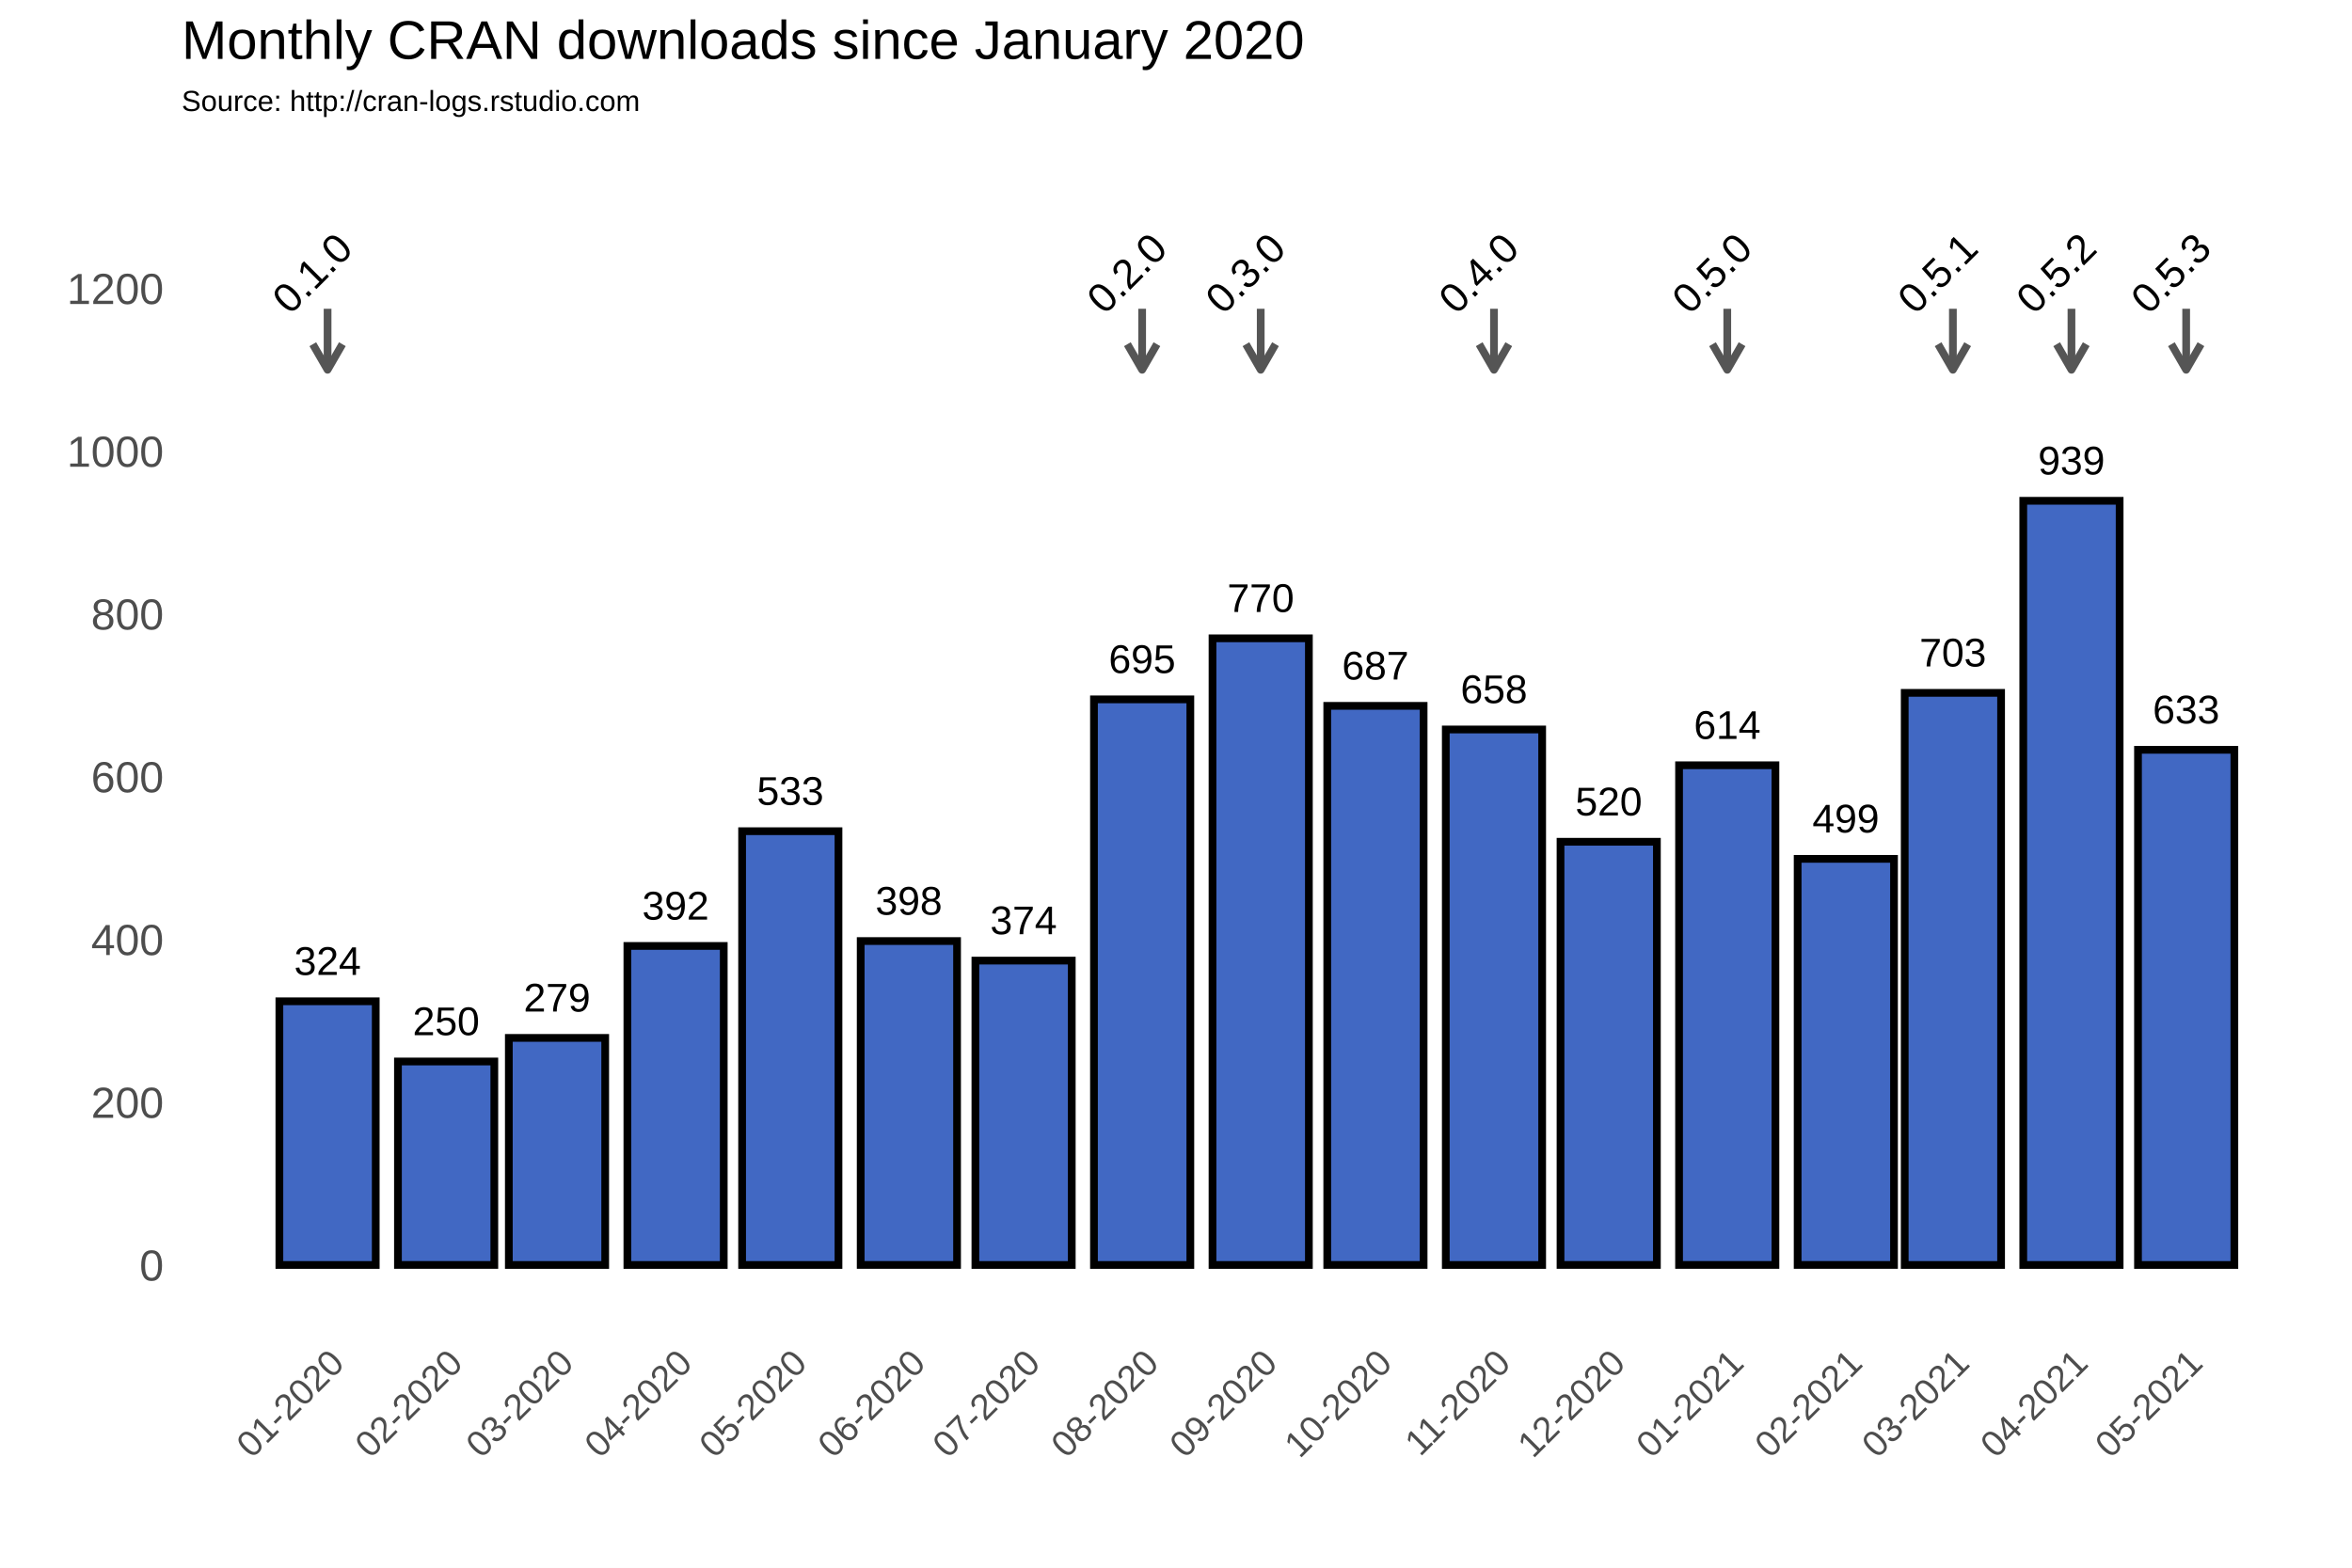
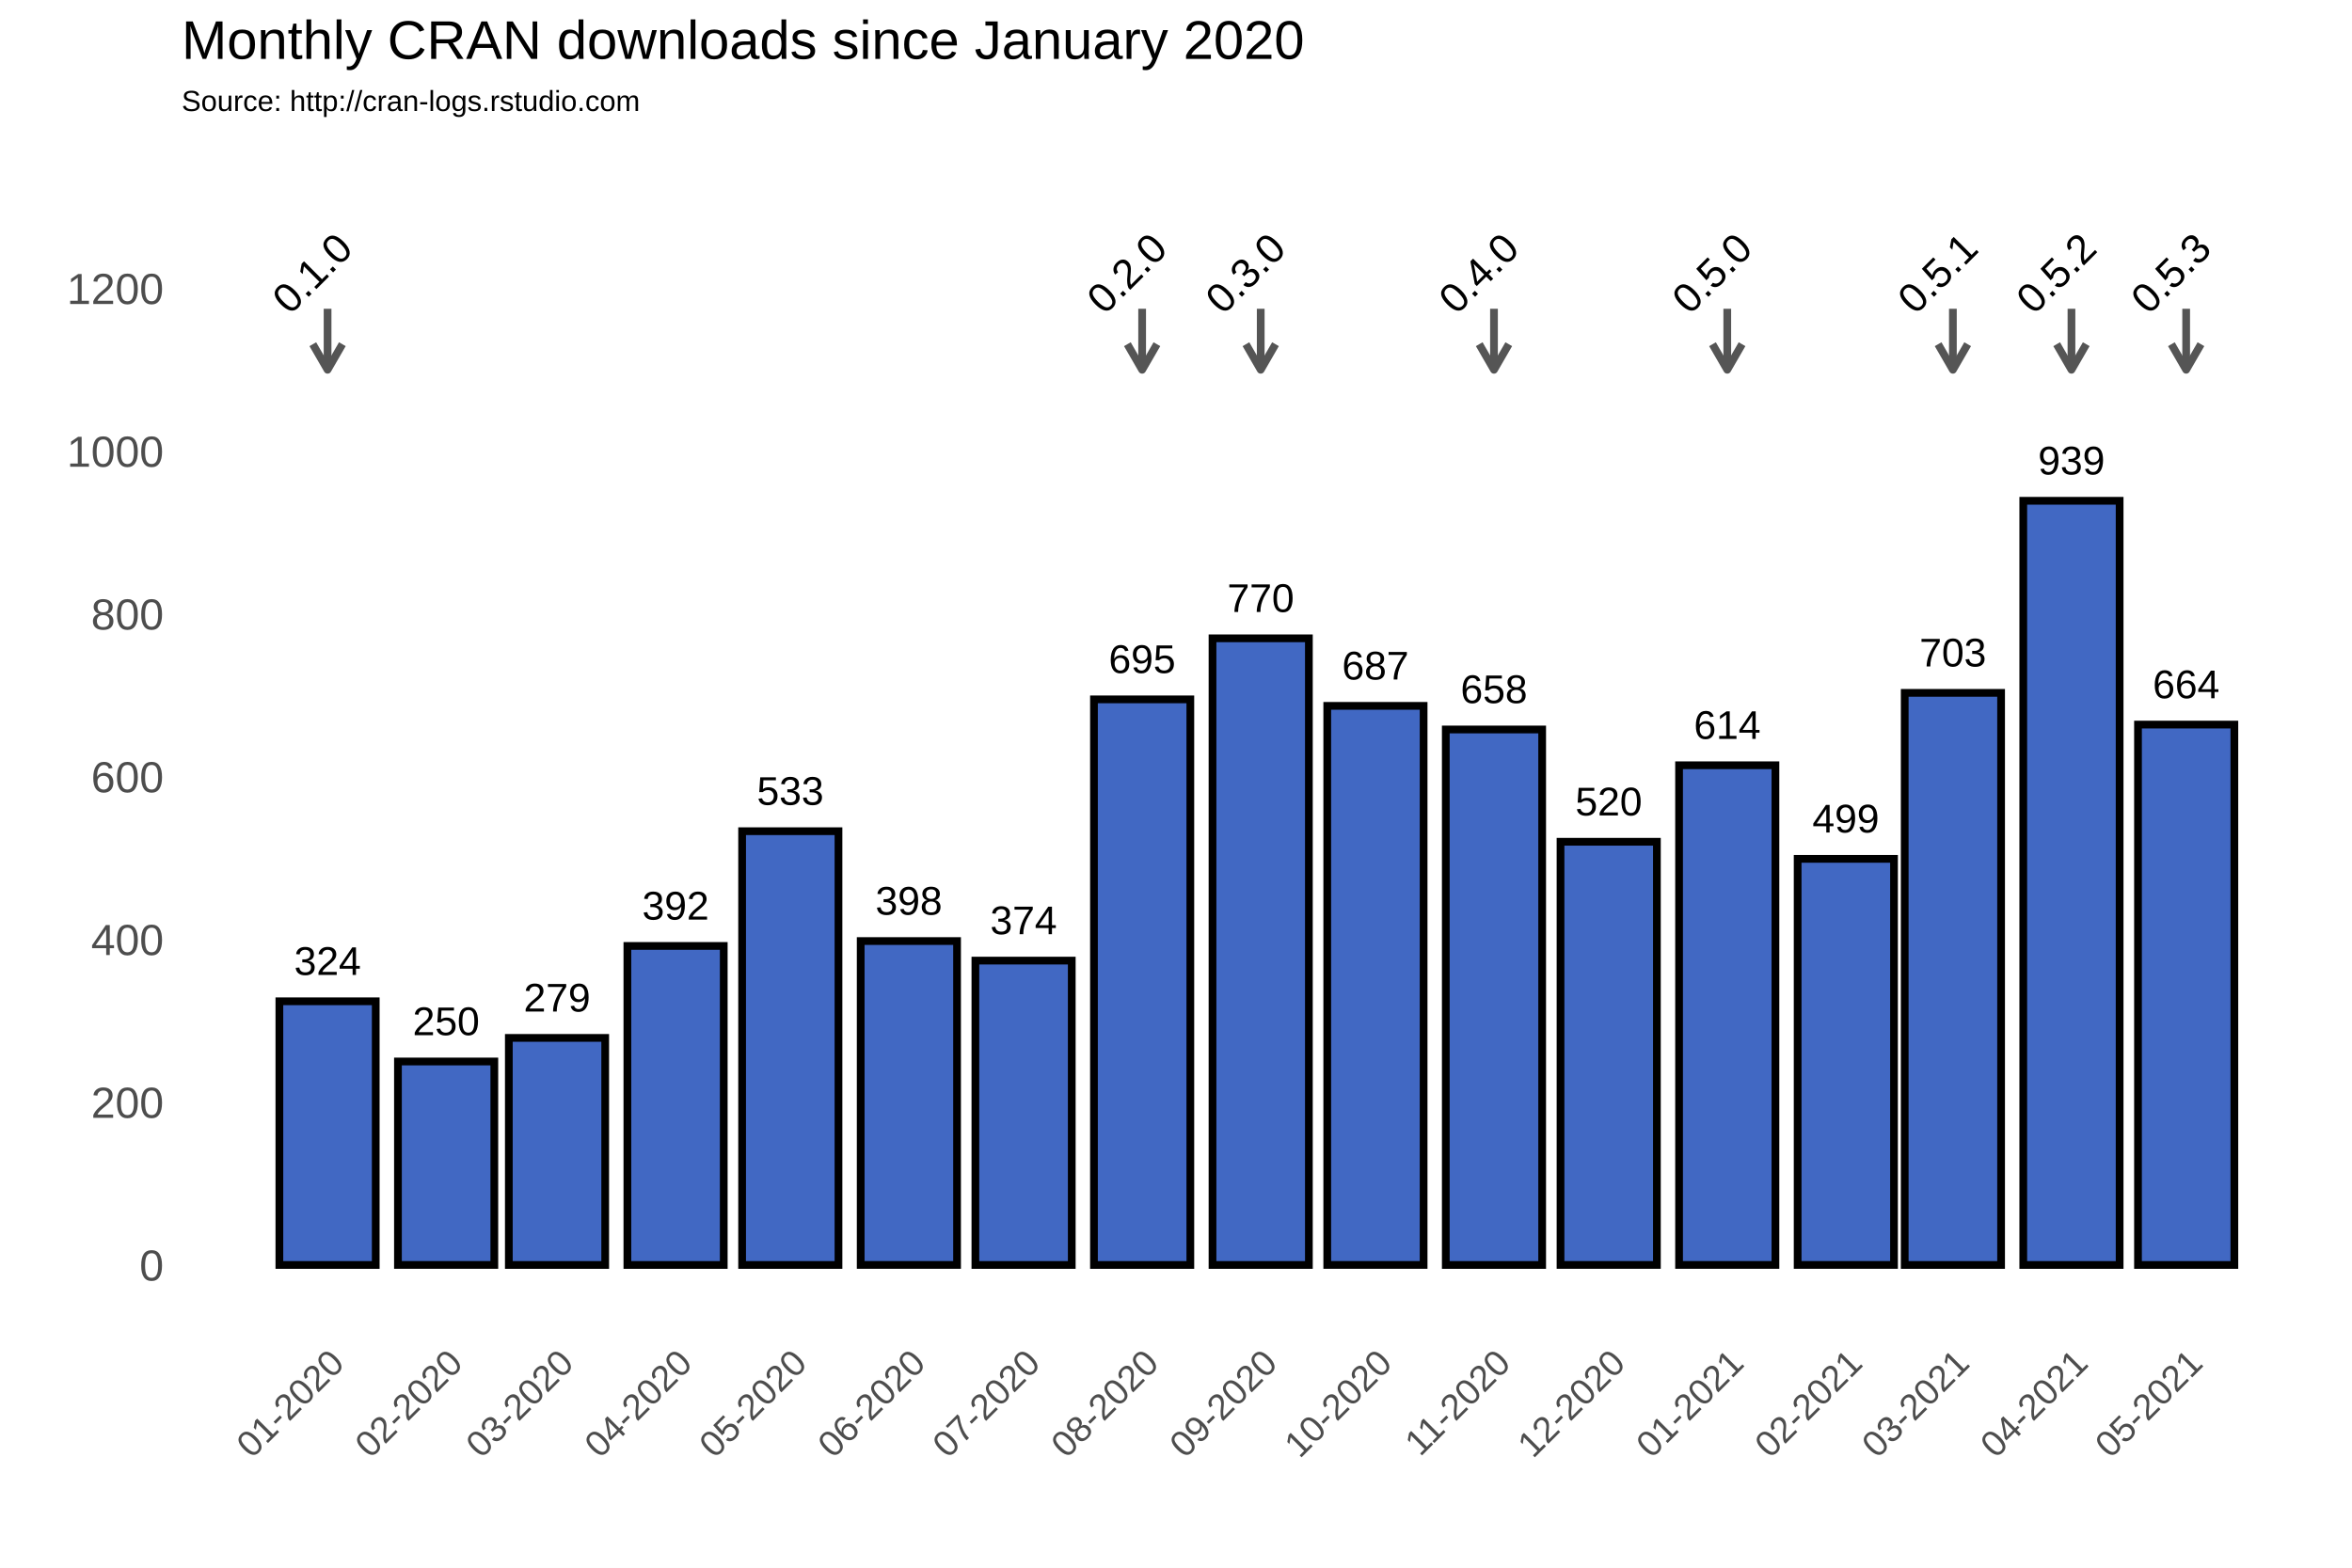
<svg xmlns="http://www.w3.org/2000/svg" class="svglite" width="648.00pt" height="432.00pt" viewBox="0 0 648.00 432.00">
  <defs>
    <style type="text/css">
    .svglite line, .svglite polyline, .svglite polygon, .svglite path, .svglite rect, .svglite circle {
      fill: none;
      stroke: #000000;
      stroke-linecap: round;
      stroke-linejoin: round;
      stroke-miterlimit: 10.00;
    }
  </style>
  </defs>
  <rect width="100%" height="100%" style="stroke: none; fill: #FFFFFF;" />
  <defs>
    <clipPath id="cpMC4wMHw2NDguMDB8MC4wMHw0MzIuMDA=">
      <rect x="0.00" y="0.00" width="648.00" height="432.00" />
    </clipPath>
  </defs>
  <g clip-path="url(#cpMC4wMHw2NDguMDB8MC4wMHw0MzIuMDA=)">
    <rect x="0.00" y="0.00" width="648.00" height="432.00" style="stroke-width: 1.07; stroke: #FFFFFF; fill: #FFFFFF;" />
  </g>
  <defs>
    <clipPath id="cpNTAuMDR8NjQyLjUyfDM3Ljc2fDM2My4zOA==">
      <rect x="50.04" y="37.76" width="592.48" height="325.62" />
    </clipPath>
  </defs>
  <g clip-path="url(#cpNTAuMDR8NjQyLjUyfDM3Ljc2fDM2My4zOA==)">
    <rect x="50.04" y="37.76" width="592.48" height="325.62" style="stroke-width: 1.07; stroke: none;" />
    <polyline points="50.04,326.15 642.52,326.15 " style="stroke-width: 0.53; stroke: #FFFFFF; stroke-linecap: butt;" />
    <polyline points="50.04,281.30 642.52,281.30 " style="stroke-width: 0.53; stroke: #FFFFFF; stroke-linecap: butt;" />
    <polyline points="50.04,236.45 642.52,236.45 " style="stroke-width: 0.53; stroke: #FFFFFF; stroke-linecap: butt;" />
    <polyline points="50.04,191.60 642.52,191.60 " style="stroke-width: 0.53; stroke: #FFFFFF; stroke-linecap: butt;" />
    <polyline points="50.04,146.75 642.52,146.75 " style="stroke-width: 0.53; stroke: #FFFFFF; stroke-linecap: butt;" />
    <polyline points="50.04,101.90 642.52,101.90 " style="stroke-width: 0.53; stroke: #FFFFFF; stroke-linecap: butt;" />
    <polyline points="50.04,57.04 642.52,57.04 " style="stroke-width: 0.53; stroke: #FFFFFF; stroke-linecap: butt;" />
    <polyline points="57.59,363.38 57.59,37.76 " style="stroke-width: 0.53; stroke: #FFFFFF; stroke-linecap: butt;" />
    <polyline points="73.92,363.38 73.92,37.76 " style="stroke-width: 0.53; stroke: #FFFFFF; stroke-linecap: butt;" />
    <polyline points="106.58,363.38 106.58,37.76 " style="stroke-width: 0.53; stroke: #FFFFFF; stroke-linecap: butt;" />
    <polyline points="138.19,363.38 138.19,37.76 " style="stroke-width: 0.53; stroke: #FFFFFF; stroke-linecap: butt;" />
    <polyline points="169.80,363.38 169.80,37.76 " style="stroke-width: 0.53; stroke: #FFFFFF; stroke-linecap: butt;" />
    <polyline points="201.93,363.38 201.93,37.76 " style="stroke-width: 0.53; stroke: #FFFFFF; stroke-linecap: butt;" />
    <polyline points="234.07,363.38 234.07,37.76 " style="stroke-width: 0.53; stroke: #FFFFFF; stroke-linecap: butt;" />
    <polyline points="266.21,363.38 266.21,37.76 " style="stroke-width: 0.53; stroke: #FFFFFF; stroke-linecap: butt;" />
    <polyline points="298.34,363.38 298.34,37.76 " style="stroke-width: 0.53; stroke: #FFFFFF; stroke-linecap: butt;" />
    <polyline points="331.00,363.38 331.00,37.76 " style="stroke-width: 0.53; stroke: #FFFFFF; stroke-linecap: butt;" />
    <polyline points="363.14,363.38 363.14,37.76 " style="stroke-width: 0.53; stroke: #FFFFFF; stroke-linecap: butt;" />
    <polyline points="395.28,363.38 395.28,37.76 " style="stroke-width: 0.53; stroke: #FFFFFF; stroke-linecap: butt;" />
    <polyline points="427.41,363.38 427.41,37.76 " style="stroke-width: 0.53; stroke: #FFFFFF; stroke-linecap: butt;" />
    <polyline points="459.55,363.38 459.55,37.76 " style="stroke-width: 0.53; stroke: #FFFFFF; stroke-linecap: butt;" />
    <polyline points="492.21,363.38 492.21,37.76 " style="stroke-width: 0.53; stroke: #FFFFFF; stroke-linecap: butt;" />
    <polyline points="523.29,363.38 523.29,37.76 " style="stroke-width: 0.53; stroke: #FFFFFF; stroke-linecap: butt;" />
    <polyline points="554.37,363.38 554.37,37.76 " style="stroke-width: 0.53; stroke: #FFFFFF; stroke-linecap: butt;" />
    <polyline points="586.51,363.38 586.51,37.76 " style="stroke-width: 0.53; stroke: #FFFFFF; stroke-linecap: butt;" />
    <polyline points="618.65,363.38 618.65,37.76 " style="stroke-width: 0.53; stroke: #FFFFFF; stroke-linecap: butt;" />
    <polyline points="634.98,363.38 634.98,37.76 " style="stroke-width: 0.53; stroke: #FFFFFF; stroke-linecap: butt;" />
    <polyline points="50.04,348.58 642.52,348.58 " style="stroke-width: 1.07; stroke: #FFFFFF; stroke-linecap: butt;" />
    <polyline points="50.04,303.73 642.52,303.73 " style="stroke-width: 1.07; stroke: #FFFFFF; stroke-linecap: butt;" />
    <polyline points="50.04,258.88 642.52,258.88 " style="stroke-width: 1.07; stroke: #FFFFFF; stroke-linecap: butt;" />
    <polyline points="50.04,214.02 642.52,214.02 " style="stroke-width: 1.07; stroke: #FFFFFF; stroke-linecap: butt;" />
    <polyline points="50.04,169.17 642.52,169.17 " style="stroke-width: 1.07; stroke: #FFFFFF; stroke-linecap: butt;" />
    <polyline points="50.04,124.32 642.52,124.32 " style="stroke-width: 1.07; stroke: #FFFFFF; stroke-linecap: butt;" />
    <polyline points="50.04,79.47 642.52,79.47 " style="stroke-width: 1.07; stroke: #FFFFFF; stroke-linecap: butt;" />
    <polyline points="90.25,363.38 90.25,37.76 " style="stroke-width: 1.07; stroke: #FFFFFF; stroke-linecap: butt;" />
    <polyline points="122.91,363.38 122.91,37.76 " style="stroke-width: 1.07; stroke: #FFFFFF; stroke-linecap: butt;" />
    <polyline points="153.47,363.38 153.47,37.76 " style="stroke-width: 1.07; stroke: #FFFFFF; stroke-linecap: butt;" />
    <polyline points="186.13,363.38 186.13,37.76 " style="stroke-width: 1.07; stroke: #FFFFFF; stroke-linecap: butt;" />
    <polyline points="217.74,363.38 217.74,37.76 " style="stroke-width: 1.07; stroke: #FFFFFF; stroke-linecap: butt;" />
    <polyline points="250.40,363.38 250.40,37.76 " style="stroke-width: 1.07; stroke: #FFFFFF; stroke-linecap: butt;" />
    <polyline points="282.01,363.38 282.01,37.76 " style="stroke-width: 1.07; stroke: #FFFFFF; stroke-linecap: butt;" />
    <polyline points="314.67,363.38 314.67,37.76 " style="stroke-width: 1.07; stroke: #FFFFFF; stroke-linecap: butt;" />
    <polyline points="347.34,363.38 347.34,37.76 " style="stroke-width: 1.07; stroke: #FFFFFF; stroke-linecap: butt;" />
    <polyline points="378.94,363.38 378.94,37.76 " style="stroke-width: 1.07; stroke: #FFFFFF; stroke-linecap: butt;" />
    <polyline points="411.61,363.38 411.61,37.76 " style="stroke-width: 1.07; stroke: #FFFFFF; stroke-linecap: butt;" />
    <polyline points="443.22,363.38 443.22,37.76 " style="stroke-width: 1.07; stroke: #FFFFFF; stroke-linecap: butt;" />
    <polyline points="475.88,363.38 475.88,37.76 " style="stroke-width: 1.07; stroke: #FFFFFF; stroke-linecap: butt;" />
    <polyline points="508.54,363.38 508.54,37.76 " style="stroke-width: 1.07; stroke: #FFFFFF; stroke-linecap: butt;" />
    <polyline points="538.04,363.38 538.04,37.76 " style="stroke-width: 1.07; stroke: #FFFFFF; stroke-linecap: butt;" />
    <polyline points="570.71,363.38 570.71,37.76 " style="stroke-width: 1.07; stroke: #FFFFFF; stroke-linecap: butt;" />
    <polyline points="602.31,363.38 602.31,37.76 " style="stroke-width: 1.07; stroke: #FFFFFF; stroke-linecap: butt;" />
    <rect x="76.97" y="275.92" width="26.55" height="72.66" style="stroke-width: 2.13; stroke-linecap: square; stroke-linejoin: miter; fill: #4168C3;" />
    <rect x="109.64" y="292.51" width="26.55" height="56.06" style="stroke-width: 2.13; stroke-linecap: square; stroke-linejoin: miter; fill: #4168C3;" />
    <rect x="140.19" y="286.01" width="26.55" height="62.57" style="stroke-width: 2.13; stroke-linecap: square; stroke-linejoin: miter; fill: #4168C3;" />
    <rect x="172.85" y="260.67" width="26.55" height="87.91" style="stroke-width: 2.13; stroke-linecap: square; stroke-linejoin: miter; fill: #4168C3;" />
    <rect x="204.46" y="229.05" width="26.55" height="119.53" style="stroke-width: 2.13; stroke-linecap: square; stroke-linejoin: miter; fill: #4168C3;" />
    <rect x="237.13" y="259.32" width="26.55" height="89.25" style="stroke-width: 2.13; stroke-linecap: square; stroke-linejoin: miter; fill: #4168C3;" />
    <rect x="268.73" y="264.71" width="26.55" height="83.87" style="stroke-width: 2.13; stroke-linecap: square; stroke-linejoin: miter; fill: #4168C3;" />
    <rect x="301.40" y="192.72" width="26.55" height="155.86" style="stroke-width: 2.13; stroke-linecap: square; stroke-linejoin: miter; fill: #4168C3;" />
    <rect x="334.06" y="175.90" width="26.55" height="172.68" style="stroke-width: 2.13; stroke-linecap: square; stroke-linejoin: miter; fill: #4168C3;" />
    <rect x="365.67" y="194.51" width="26.55" height="154.06" style="stroke-width: 2.13; stroke-linecap: square; stroke-linejoin: miter; fill: #4168C3;" />
    <rect x="398.33" y="201.02" width="26.55" height="147.56" style="stroke-width: 2.13; stroke-linecap: square; stroke-linejoin: miter; fill: #4168C3;" />
    <rect x="429.94" y="231.96" width="26.55" height="116.61" style="stroke-width: 2.13; stroke-linecap: square; stroke-linejoin: miter; fill: #4168C3;" />
    <rect x="462.60" y="210.88" width="26.55" height="137.69" style="stroke-width: 2.13; stroke-linecap: square; stroke-linejoin: miter; fill: #4168C3;" />
    <rect x="495.27" y="236.67" width="26.55" height="111.90" style="stroke-width: 2.13; stroke-linecap: square; stroke-linejoin: miter; fill: #4168C3;" />
    <rect x="524.77" y="190.93" width="26.55" height="157.65" style="stroke-width: 2.13; stroke-linecap: square; stroke-linejoin: miter; fill: #4168C3;" />
    <rect x="557.43" y="138.00" width="26.55" height="210.58" style="stroke-width: 2.13; stroke-linecap: square; stroke-linejoin: miter; fill: #4168C3;" />
-     <rect x="589.04" y="206.62" width="26.55" height="141.96" style="stroke-width: 2.13; stroke-linecap: square; stroke-linejoin: miter; fill: #4168C3;" />
+     <rect x="589.04" y="199.67" width="26.55" height="148.91" style="stroke-width: 2.13; stroke-linecap: square; stroke-linejoin: miter; fill: #4168C3;" />
    <text x="90.25" y="268.66" text-anchor="middle" style="font-size: 11.04px; font-family: Arial;" textLength="18.40px" lengthAdjust="spacingAndGlyphs">324</text>
    <text x="122.91" y="285.25" text-anchor="middle" style="font-size: 11.04px; font-family: Arial;" textLength="18.40px" lengthAdjust="spacingAndGlyphs">250</text>
    <text x="153.47" y="278.75" text-anchor="middle" style="font-size: 11.04px; font-family: Arial;" textLength="18.40px" lengthAdjust="spacingAndGlyphs">279</text>
    <text x="186.13" y="253.41" text-anchor="middle" style="font-size: 11.04px; font-family: Arial;" textLength="18.40px" lengthAdjust="spacingAndGlyphs">392</text>
    <text x="217.74" y="221.79" text-anchor="middle" style="font-size: 11.04px; font-family: Arial;" textLength="18.40px" lengthAdjust="spacingAndGlyphs">533</text>
    <text x="250.40" y="252.06" text-anchor="middle" style="font-size: 11.04px; font-family: Arial;" textLength="18.40px" lengthAdjust="spacingAndGlyphs">398</text>
    <text x="282.01" y="257.44" text-anchor="middle" style="font-size: 11.04px; font-family: Arial;" textLength="18.40px" lengthAdjust="spacingAndGlyphs">374</text>
    <text x="314.67" y="185.46" text-anchor="middle" style="font-size: 11.04px; font-family: Arial;" textLength="18.40px" lengthAdjust="spacingAndGlyphs">695</text>
    <text x="347.34" y="168.64" text-anchor="middle" style="font-size: 11.04px; font-family: Arial;" textLength="18.40px" lengthAdjust="spacingAndGlyphs">770</text>
    <text x="378.94" y="187.25" text-anchor="middle" style="font-size: 11.04px; font-family: Arial;" textLength="18.40px" lengthAdjust="spacingAndGlyphs">687</text>
    <text x="411.61" y="193.75" text-anchor="middle" style="font-size: 11.04px; font-family: Arial;" textLength="18.40px" lengthAdjust="spacingAndGlyphs">658</text>
    <text x="443.22" y="224.70" text-anchor="middle" style="font-size: 11.04px; font-family: Arial;" textLength="18.40px" lengthAdjust="spacingAndGlyphs">520</text>
    <text x="475.88" y="203.62" text-anchor="middle" style="font-size: 11.04px; font-family: Arial;" textLength="18.40px" lengthAdjust="spacingAndGlyphs">614</text>
    <text x="508.54" y="229.41" text-anchor="middle" style="font-size: 11.04px; font-family: Arial;" textLength="18.40px" lengthAdjust="spacingAndGlyphs">499</text>
    <text x="538.04" y="183.66" text-anchor="middle" style="font-size: 11.04px; font-family: Arial;" textLength="18.40px" lengthAdjust="spacingAndGlyphs">703</text>
    <text x="570.71" y="130.74" text-anchor="middle" style="font-size: 11.04px; font-family: Arial;" textLength="18.40px" lengthAdjust="spacingAndGlyphs">939</text>
-     <text x="602.31" y="199.36" text-anchor="middle" style="font-size: 11.04px; font-family: Arial;" textLength="18.40px" lengthAdjust="spacingAndGlyphs">633</text>
+     <text x="602.31" y="192.41" text-anchor="middle" style="font-size: 11.04px; font-family: Arial;" textLength="18.40px" lengthAdjust="spacingAndGlyphs">664</text>
    <line x1="90.25" y1="85.08" x2="90.25" y2="101.90" style="stroke-width: 2.13; stroke: #555555; stroke-linecap: butt;" />
    <polyline points="86.18,94.85 90.25,101.90 94.32,94.85 " style="stroke-width: 2.13; stroke: #555555; stroke-linecap: butt;" />
    <line x1="314.67" y1="85.08" x2="314.67" y2="101.90" style="stroke-width: 2.13; stroke: #555555; stroke-linecap: butt;" />
    <polyline points="310.60,94.85 314.67,101.90 318.74,94.85 " style="stroke-width: 2.13; stroke: #555555; stroke-linecap: butt;" />
    <line x1="347.34" y1="85.08" x2="347.34" y2="101.90" style="stroke-width: 2.13; stroke: #555555; stroke-linecap: butt;" />
    <polyline points="343.27,94.85 347.34,101.90 351.41,94.85 " style="stroke-width: 2.13; stroke: #555555; stroke-linecap: butt;" />
    <line x1="411.61" y1="85.08" x2="411.61" y2="101.90" style="stroke-width: 2.13; stroke: #555555; stroke-linecap: butt;" />
    <polyline points="407.54,94.85 411.61,101.90 415.68,94.85 " style="stroke-width: 2.13; stroke: #555555; stroke-linecap: butt;" />
    <line x1="475.88" y1="85.08" x2="475.88" y2="101.90" style="stroke-width: 2.13; stroke: #555555; stroke-linecap: butt;" />
    <polyline points="471.81,94.85 475.88,101.90 479.95,94.85 " style="stroke-width: 2.13; stroke: #555555; stroke-linecap: butt;" />
    <line x1="538.04" y1="85.08" x2="538.04" y2="101.90" style="stroke-width: 2.13; stroke: #555555; stroke-linecap: butt;" />
    <polyline points="533.97,94.85 538.04,101.90 542.11,94.85 " style="stroke-width: 2.13; stroke: #555555; stroke-linecap: butt;" />
    <line x1="570.71" y1="85.08" x2="570.71" y2="101.90" style="stroke-width: 2.13; stroke: #555555; stroke-linecap: butt;" />
    <polyline points="566.63,94.85 570.71,101.90 574.78,94.85 " style="stroke-width: 2.13; stroke: #555555; stroke-linecap: butt;" />
    <line x1="602.31" y1="85.08" x2="602.31" y2="101.90" style="stroke-width: 2.13; stroke: #555555; stroke-linecap: butt;" />
    <polyline points="598.24,94.85 602.31,101.90 606.38,94.85 " style="stroke-width: 2.13; stroke: #555555; stroke-linecap: butt;" />
    <text transform="translate(88.81,78.03) rotate(-45)" text-anchor="middle" style="font-size: 11.38px; font-family: Arial;" textLength="25.31px" lengthAdjust="spacingAndGlyphs">0.1.0</text>
    <text transform="translate(313.23,78.03) rotate(-45)" text-anchor="middle" style="font-size: 11.38px; font-family: Arial;" textLength="25.31px" lengthAdjust="spacingAndGlyphs">0.2.0</text>
    <text transform="translate(345.90,78.03) rotate(-45)" text-anchor="middle" style="font-size: 11.38px; font-family: Arial;" textLength="25.31px" lengthAdjust="spacingAndGlyphs">0.3.0</text>
    <text transform="translate(410.17,78.03) rotate(-45)" text-anchor="middle" style="font-size: 11.38px; font-family: Arial;" textLength="25.31px" lengthAdjust="spacingAndGlyphs">0.4.0</text>
    <text transform="translate(474.44,78.03) rotate(-45)" text-anchor="middle" style="font-size: 11.38px; font-family: Arial;" textLength="25.31px" lengthAdjust="spacingAndGlyphs">0.5.0</text>
    <text transform="translate(536.60,78.03) rotate(-45)" text-anchor="middle" style="font-size: 11.38px; font-family: Arial;" textLength="25.31px" lengthAdjust="spacingAndGlyphs">0.5.1</text>
    <text transform="translate(569.27,78.03) rotate(-45)" text-anchor="middle" style="font-size: 11.38px; font-family: Arial;" textLength="25.31px" lengthAdjust="spacingAndGlyphs">0.5.2</text>
    <text transform="translate(600.87,78.03) rotate(-45)" text-anchor="middle" style="font-size: 11.38px; font-family: Arial;" textLength="25.31px" lengthAdjust="spacingAndGlyphs">0.5.3</text>
  </g>
  <g clip-path="url(#cpMC4wMHw2NDguMDB8MC4wMHw0MzIuMDA=)">
    <text x="45.11" y="352.88" text-anchor="end" style="font-size: 12.00px; fill: #4D4D4D; font-family: Arial;" textLength="6.67px" lengthAdjust="spacingAndGlyphs">0</text>
    <text x="45.11" y="308.03" text-anchor="end" style="font-size: 12.00px; fill: #4D4D4D; font-family: Arial;" textLength="20.02px" lengthAdjust="spacingAndGlyphs">200</text>
    <text x="45.11" y="263.17" text-anchor="end" style="font-size: 12.00px; fill: #4D4D4D; font-family: Arial;" textLength="20.02px" lengthAdjust="spacingAndGlyphs">400</text>
    <text x="45.11" y="218.32" text-anchor="end" style="font-size: 12.00px; fill: #4D4D4D; font-family: Arial;" textLength="20.02px" lengthAdjust="spacingAndGlyphs">600</text>
    <text x="45.11" y="173.47" text-anchor="end" style="font-size: 12.00px; fill: #4D4D4D; font-family: Arial;" textLength="20.02px" lengthAdjust="spacingAndGlyphs">800</text>
    <text x="45.11" y="128.62" text-anchor="end" style="font-size: 12.00px; fill: #4D4D4D; font-family: Arial;" textLength="26.70px" lengthAdjust="spacingAndGlyphs">1000</text>
    <text x="45.11" y="83.77" text-anchor="end" style="font-size: 12.00px; fill: #4D4D4D; font-family: Arial;" textLength="26.70px" lengthAdjust="spacingAndGlyphs">1200</text>
    <text transform="translate(95.32,376.17) rotate(-45)" text-anchor="end" style="font-size: 10.00px; fill: #4D4D4D; font-family: Arial;" textLength="36.73px" lengthAdjust="spacingAndGlyphs">01-2020</text>
    <text transform="translate(127.98,376.17) rotate(-45)" text-anchor="end" style="font-size: 10.00px; fill: #4D4D4D; font-family: Arial;" textLength="36.73px" lengthAdjust="spacingAndGlyphs">02-2020</text>
    <text transform="translate(158.53,376.17) rotate(-45)" text-anchor="end" style="font-size: 10.00px; fill: #4D4D4D; font-family: Arial;" textLength="36.73px" lengthAdjust="spacingAndGlyphs">03-2020</text>
    <text transform="translate(191.20,376.17) rotate(-45)" text-anchor="end" style="font-size: 10.00px; fill: #4D4D4D; font-family: Arial;" textLength="36.73px" lengthAdjust="spacingAndGlyphs">04-2020</text>
    <text transform="translate(222.80,376.17) rotate(-45)" text-anchor="end" style="font-size: 10.00px; fill: #4D4D4D; font-family: Arial;" textLength="36.73px" lengthAdjust="spacingAndGlyphs">05-2020</text>
    <text transform="translate(255.47,376.17) rotate(-45)" text-anchor="end" style="font-size: 10.00px; fill: #4D4D4D; font-family: Arial;" textLength="36.73px" lengthAdjust="spacingAndGlyphs">06-2020</text>
    <text transform="translate(287.08,376.17) rotate(-45)" text-anchor="end" style="font-size: 10.00px; fill: #4D4D4D; font-family: Arial;" textLength="36.73px" lengthAdjust="spacingAndGlyphs">07-2020</text>
    <text transform="translate(319.74,376.17) rotate(-45)" text-anchor="end" style="font-size: 10.00px; fill: #4D4D4D; font-family: Arial;" textLength="36.73px" lengthAdjust="spacingAndGlyphs">08-2020</text>
    <text transform="translate(352.40,376.17) rotate(-45)" text-anchor="end" style="font-size: 10.00px; fill: #4D4D4D; font-family: Arial;" textLength="36.73px" lengthAdjust="spacingAndGlyphs">09-2020</text>
    <text transform="translate(384.01,376.17) rotate(-45)" text-anchor="end" style="font-size: 10.00px; fill: #4D4D4D; font-family: Arial;" textLength="36.73px" lengthAdjust="spacingAndGlyphs">10-2020</text>
    <text transform="translate(416.67,376.17) rotate(-45)" text-anchor="end" style="font-size: 10.00px; fill: #4D4D4D; font-family: Arial;" textLength="35.99px" lengthAdjust="spacingAndGlyphs">11-2020</text>
    <text transform="translate(448.28,376.17) rotate(-45)" text-anchor="end" style="font-size: 10.00px; fill: #4D4D4D; font-family: Arial;" textLength="36.73px" lengthAdjust="spacingAndGlyphs">12-2020</text>
    <text transform="translate(480.94,376.17) rotate(-45)" text-anchor="end" style="font-size: 10.00px; fill: #4D4D4D; font-family: Arial;" textLength="36.73px" lengthAdjust="spacingAndGlyphs">01-2021</text>
    <text transform="translate(513.61,376.17) rotate(-45)" text-anchor="end" style="font-size: 10.00px; fill: #4D4D4D; font-family: Arial;" textLength="36.73px" lengthAdjust="spacingAndGlyphs">02-2021</text>
    <text transform="translate(543.11,376.17) rotate(-45)" text-anchor="end" style="font-size: 10.00px; fill: #4D4D4D; font-family: Arial;" textLength="36.73px" lengthAdjust="spacingAndGlyphs">03-2021</text>
    <text transform="translate(575.77,376.17) rotate(-45)" text-anchor="end" style="font-size: 10.00px; fill: #4D4D4D; font-family: Arial;" textLength="36.73px" lengthAdjust="spacingAndGlyphs">04-2021</text>
    <text transform="translate(607.38,376.17) rotate(-45)" text-anchor="end" style="font-size: 10.00px; fill: #4D4D4D; font-family: Arial;" textLength="36.73px" lengthAdjust="spacingAndGlyphs">05-2021</text>
    <text x="50.04" y="30.59" style="font-size: 8.00px; font-family: Arial;" textLength="126.32px" lengthAdjust="spacingAndGlyphs">Source: http://cran-logs.rstudio.com</text>
    <text x="50.04" y="16.22" style="font-size: 15.00px; font-family: Arial;" textLength="309.25px" lengthAdjust="spacingAndGlyphs">Monthly CRAN downloads since January 2020</text>
  </g>
</svg>
